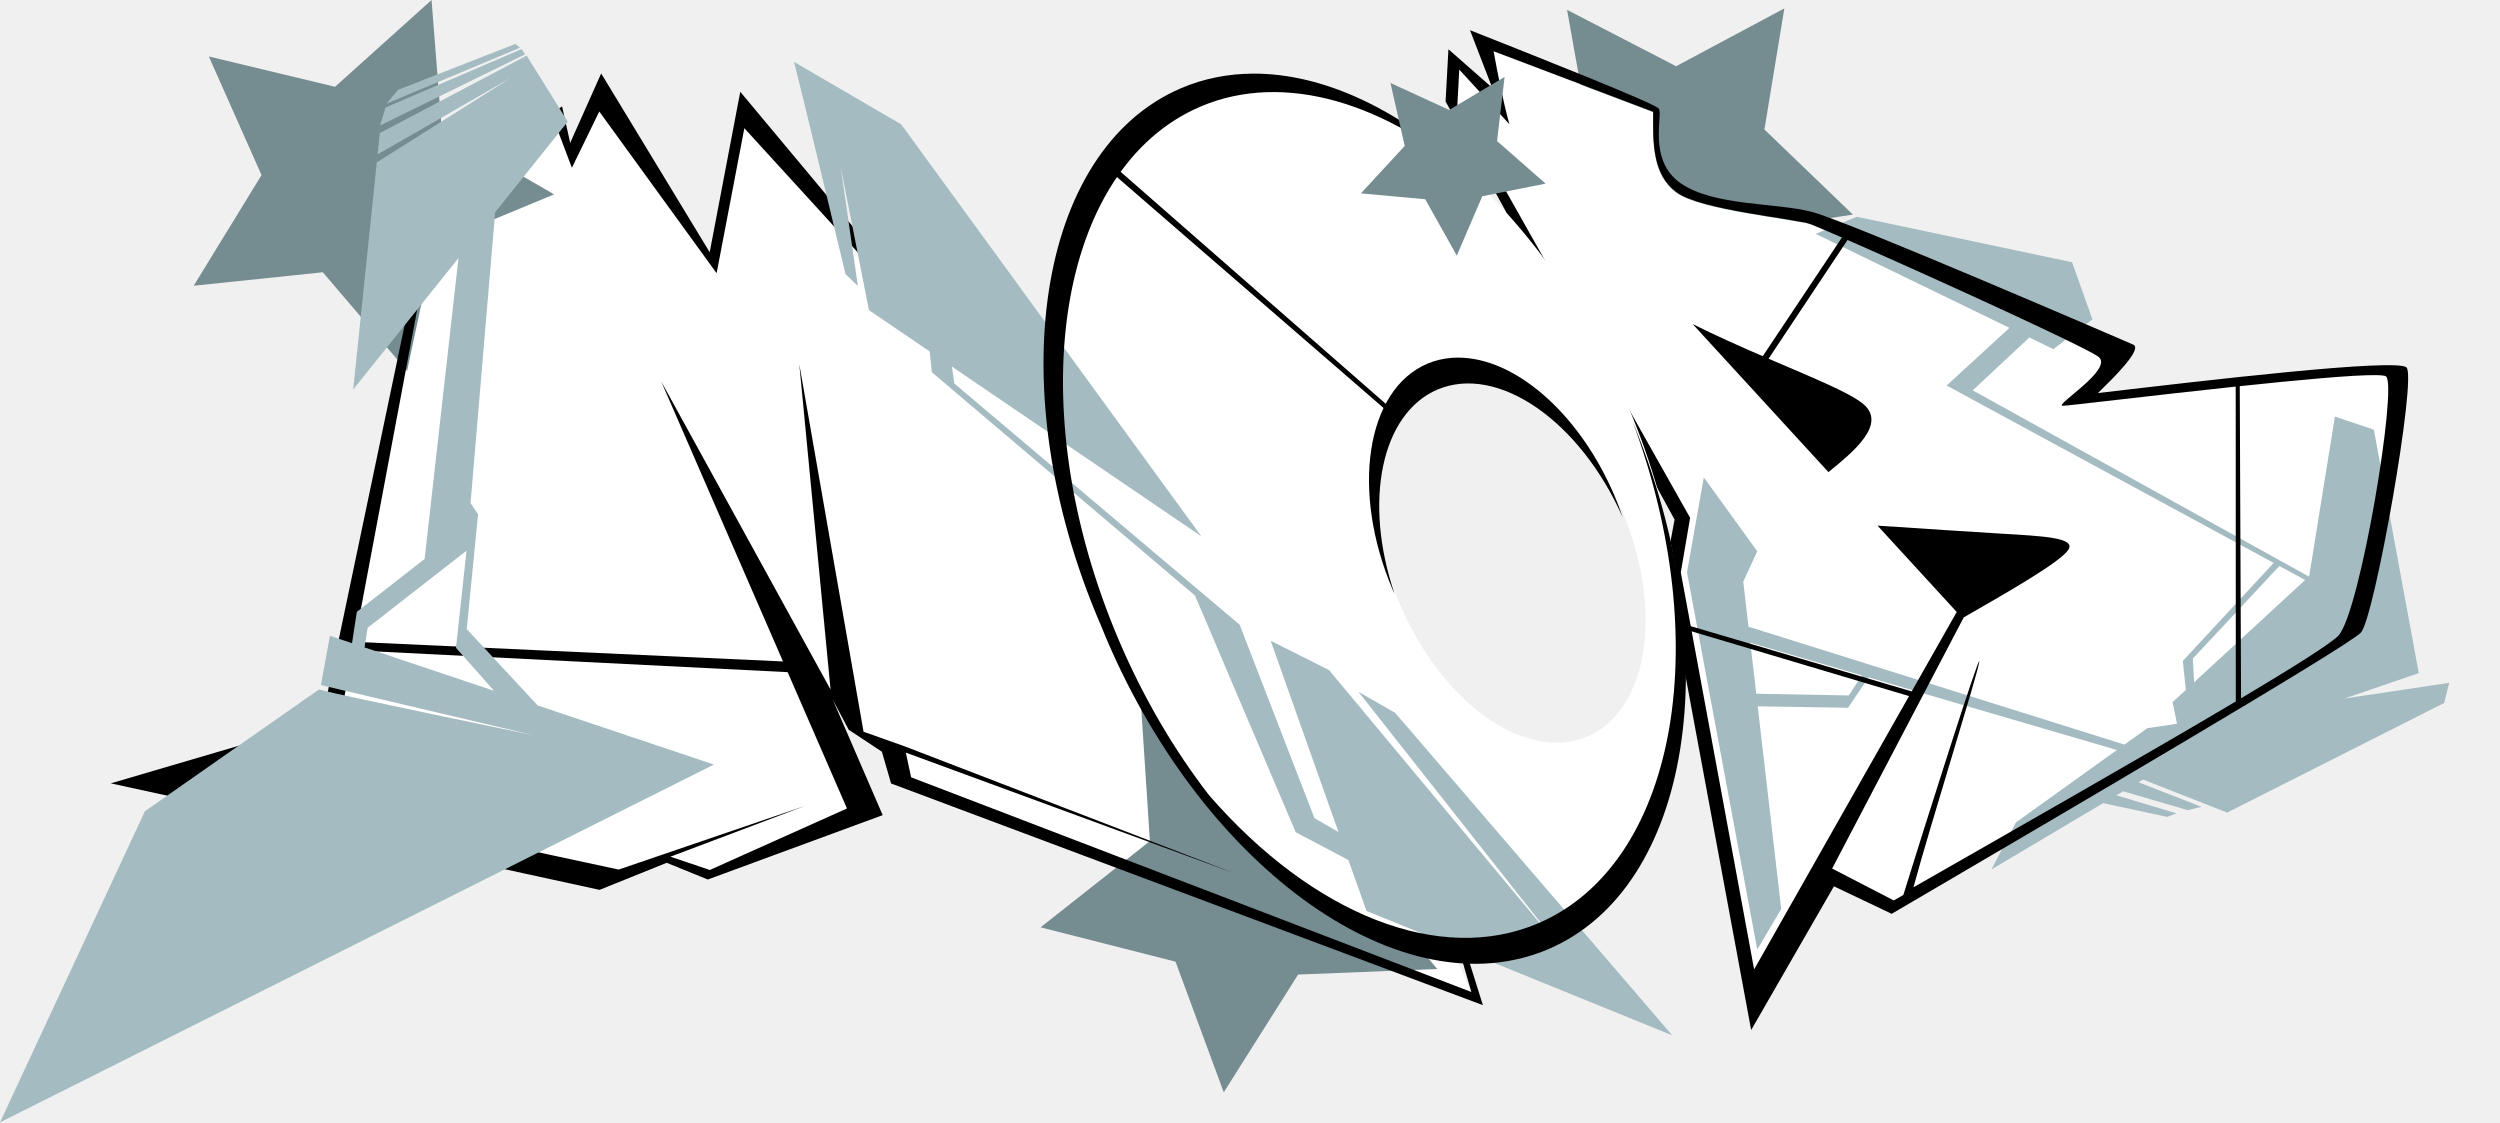
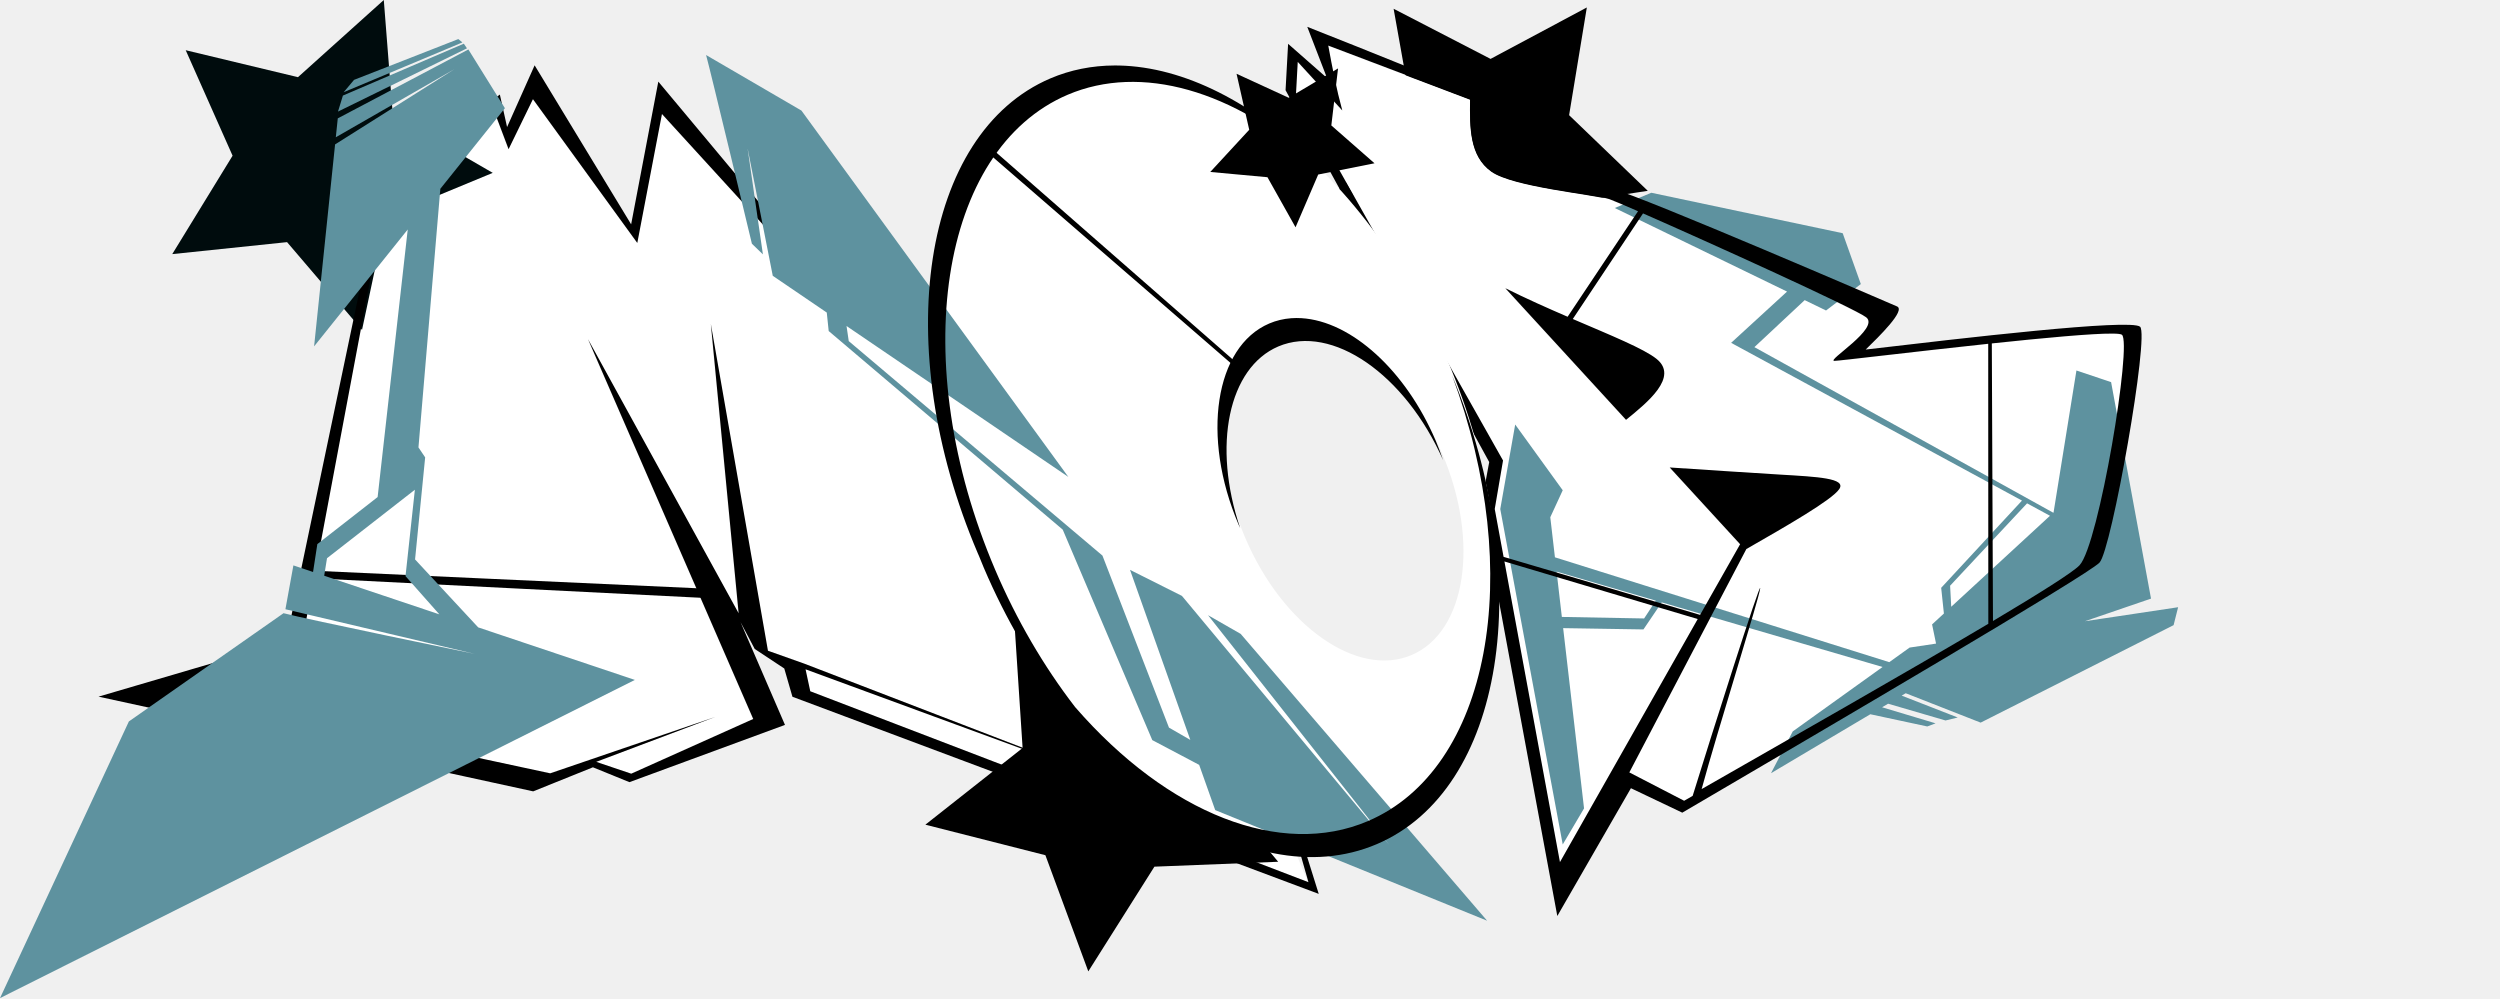
- <svg xmlns="http://www.w3.org/2000/svg" width="1245.245" height="559.028" viewBox="0 0 329.471 147.909" version="1.1" id="svg5">
+ <svg xmlns="http://www.w3.org/2000/svg" width="1400.245" height="559.028" viewBox="0 0 370.482 147.909" version="1.1" id="svg5">
  <defs id="defs2" />
+   <g id="layer1" style="display:none">
+     <rect style="fill:#dae2e4;fill-opacity:1;stroke-width:0.224" id="rect2373" width="397.135" height="149.652" x="0.415" y="-0.673" />
+   </g>
  <g id="letter_b_star" style="display:inline" transform="translate(0,-0.8535987)" type="layer">
-     <path style="display:inline;fill:#758c91;fill-opacity:1;stroke:none;stroke-opacity:1" id="path194095-7" transform="matrix(0.3956494,-0.04427716,0.04427716,0.3956494,46.76534,-36.06569)" d="m 388.113,140.028 33.791,22.563 37.743,-15.045 -11.017,39.109 25.972,31.247 -40.599,1.608 -21.692,34.356 -14.075,-38.116 -39.378,-10.014 31.901,-25.164 z" />
+     <path style="display:inline;fill:#000000;fill-opacity:1;stroke:none;stroke-opacity:1" id="path194095-7" transform="matrix(0.3956494,-0.04427716,0.04427716,0.3956494,46.76534,-36.06569)" d="m 388.113,140.028 33.791,22.563 37.743,-15.045 -11.017,39.109 25.972,31.247 -40.599,1.608 -21.692,34.356 -14.075,-38.116 -39.378,-10.014 31.901,-25.164 z" />
  </g>
  <g id="letter_b" style="display:inline" transform="translate(-58.19385,-25.78187)" type="layer">
    <g id="g26254" transform="translate(3.150499,-1.870462)" style="fill:#ffffff;fill-opacity:1;stroke:none">
      <path id="path16242" style="fill:#ffffff;fill-opacity:1;stroke:none;stroke-width:1px;stroke-linecap:butt;stroke-linejoin:miter;stroke-opacity:1" d="m 743.842,25.717 c 2.309,12.569 4.648,24.621 7.861,36.328 l -24.955,-27.211 -0.955,17.615 115.938,205.664 -4.646,27.158 36.527,197.799 100.922,-178.057 -39.432,-42.994 c 22.744,1.495 47.226,3.121 61.85,3.996 20.774,1.243 37.174,1.985 33.119,8.076 -4.055,6.091 -29.293,20.563 -52.055,33.615 l -65.549,125.113 30.699,15.885 c 1.402,-0.802 3.34,-1.917 4.779,-2.74 10.137,-32.801 38.369,-121.753 37.826,-116.207 -0.522,5.331 -24.293,80.997 -32.811,112.41 77.959,-44.592 201.37,-114.486 211.664,-125.361 10.852,-11.465 29.606,-124.812 23.732,-129.141 -5.874,-4.329 -156.326,14.668 -161.031,14.648 -4.706,-0.019 25.706,-18.284 17.803,-24.416 -7.903,-6.132 -135.109,-63.263 -143.787,-66.156 -8.678,-2.893 -53.866,-6.873 -66.102,-15.615 C 823.005,87.385 823.19,71.467 823.375,55.852 Z m 99.186,135.904 c 35.806,17.875 73.616,30.713 84.66,39.568 12.686,10.172 -5.247,24.53 -17.059,34.145 z" transform="matrix(0.2645833,0,0,0.2645833,55.04335,27.65233)" />
    </g>
  </g>
  <g id="letter_b_over" style="display:inline" transform="translate(0,-0.853599)" type="layer">
-     <path id="path30102" style="fill:#a4bbc1;fill-opacity:1;stroke:none;stroke-width:1px;stroke-linecap:butt;stroke-linejoin:miter;stroke-opacity:1" d="m 924.902,107.961 -20.488,8.537 96.506,46.814 -31.322,28.713 162.912,88.355 -45.258,48.854 1.521,14.396 -6.619,6.098 2.223,10.75 -14.811,2.227 -11.387,8.168 -187.264,-58.723 -2.602,-22.445 6.971,-15.107 -26.623,-36.826 -8.371,47.355 34.994,187.863 11.938,-20.209 -11.705,-100.965 44.969,0.725 10.258,-15.143 123.672,36.176 -50.312,36.094 -12.16,23.393 55.623,-33.016 31.895,6.842 4.65,-1.75 -29.961,-9 3.367,-1.998 32.172,9.395 6.834,-1.666 -31.392,-12.248 2.262,-1.342 41.961,16.465 108.08,-54.604 2.523,-10.037 -52.213,7.848 37.037,-12.674 -22.357,-121.248 -19.418,-6.516 -12.811,79.525 -0.152,0.141 -167.416,-92.752 28.176,-26.32 11.951,5.799 19.494,-14.797 -10.158,-28.488 z m 210.453,173.963 12.834,6.961 -55.311,50.963 -0.627,-11.797 z m -263.508,38.246 55.574,16.256 -6.553,9.969 -46.08,-0.854 z" transform="matrix(0.2645833,0,0,0.2645833,0,0.8535987)" />
+     <path id="path30102" style="fill:#5e929f;fill-opacity:1;stroke:none;stroke-width:1px;stroke-linecap:butt;stroke-linejoin:miter;stroke-opacity:1" d="m 924.902,107.961 -20.488,8.537 96.506,46.814 -31.322,28.713 162.912,88.355 -45.258,48.854 1.521,14.396 -6.619,6.098 2.223,10.75 -14.811,2.227 -11.387,8.168 -187.264,-58.723 -2.602,-22.445 6.971,-15.107 -26.623,-36.826 -8.371,47.355 34.994,187.863 11.938,-20.209 -11.705,-100.965 44.969,0.725 10.258,-15.143 123.672,36.176 -50.312,36.094 -12.16,23.393 55.623,-33.016 31.895,6.842 4.65,-1.75 -29.961,-9 3.367,-1.998 32.172,9.395 6.834,-1.666 -31.392,-12.248 2.262,-1.342 41.961,16.465 108.08,-54.604 2.523,-10.037 -52.213,7.848 37.037,-12.674 -22.357,-121.248 -19.418,-6.516 -12.811,79.525 -0.152,0.141 -167.416,-92.752 28.176,-26.32 11.951,5.799 19.494,-14.797 -10.158,-28.488 z m 210.453,173.963 12.834,6.961 -55.311,50.963 -0.627,-11.797 z m -263.508,38.246 55.574,16.256 -6.553,9.969 -46.08,-0.854 z" transform="matrix(0.2645833,0,0,0.2645833,0,0.8535987)" />
  </g>
  <g id="letter_b_outline" transform="translate(-58.19385,-25.78187)" style="display:inline" type="layer">
    <path id="path26873-2" style="display:inline;fill:#000000;fill-opacity:1;stroke:none;stroke-width:1px;stroke-linecap:butt;stroke-linejoin:miter;stroke-opacity:1" d="m 732.201,15.035 11.059,28.658 -21.799,-19.156 -1.422,25.99 114.066,208.271 -4.506,24.189 42.648,230.068 41.23,-71.584 28.768,13.701 c 79.733,-46.704 226.936,-132.93 233.693,-140.062 6.757,-7.133 28.037,-127.466 22.719,-132.115 -5.318,-4.649 -100.048,6.482 -153.684,12.785 7.519,-7.33 22.556,-21.99 17.551,-24.152 -5.005,-2.162 -141.688,-61.205 -159.76,-66.012 -18.071,-4.806 -48.929,-2.788 -65.631,-14.344 -16.702,-11.556 -8.538,-34.473 -10.939,-37.227 -2.401,-2.754 -61.487,-26.143 -93.994,-39.012 z m 11.754,10.486 79.533,30.135 c -0.185,15.616 -0.37,31.533 11.865,40.275 12.235,8.742 57.424,12.722 66.102,15.615 1.583,0.528 7.974,3.264 16,6.762 l -39.436,59.107 c -11.186,-4.827 -23.102,-10.111 -34.879,-15.99 l 67.602,73.713 c 11.812,-9.615 29.744,-23.973 17.059,-34.145 -7.1,-5.693 -25.302,-13.058 -46.881,-22.322 l 39.334,-59.143 c 37.483,16.412 118.693,53.289 124.988,58.174 7.903,6.132 -22.509,24.397 -17.803,24.416 2.478,0.01 45.251,-5.217 86.16,-9.57 l 0.053,156.836 c -45.517,27.045 -111.902,64.745 -160.578,92.588 8.518,-31.413 32.289,-107.079 32.811,-112.41 0.543,-5.546 -27.69,83.406 -37.826,116.207 -1.439,0.823 -3.377,1.938 -4.779,2.74 L 912.58,432.625 978.129,307.512 c 22.762,-13.052 48,-27.524 52.055,-33.615 4.055,-6.091 -12.345,-6.833 -33.119,-8.076 -14.623,-0.875 -39.106,-2.501 -61.85,-3.996 l 39.432,42.994 -22.432,39.576 -110.064,-32.5 -4.953,-26.818 4.646,-27.158 -115.938,-205.664 0.955,-17.615 24.955,27.211 c -3.213,-11.707 -5.553,-23.759 -7.861,-36.328 z M 1183.246,186.834 c 2.853,0.031 4.674,0.231 5.225,0.637 5.874,4.329 -12.88,117.676 -23.732,129.141 -3.738,3.949 -22.495,15.735 -48.473,31.211 l -0.65,-155.482 c 28.766,-3.044 56.343,-5.627 67.631,-5.506 z M 842.627,314.475 950.896,346.721 873.725,482.875 Z" transform="matrix(0.2645833,0,0,0.2645833,58.19385,25.78187)" />
  </g>
  <g id="letter_m" style="display:inline" transform="translate(-58.19385,-25.78187)" type="layer">
    <path id="path16535" style="fill:#ffffff;fill-opacity:1;stroke:none;stroke-width:0.452px;stroke-linecap:butt;stroke-linejoin:miter;stroke-opacity:1" d="m 137.106,40.462 -3.61,7.412 -2.288,-6.06 -15.969,13.418 -12.613,67.08 -16.068,6.64 53.105,11.417 5.891,-2.012 18.573,-6.345 -17.649,6.657 5.194,1.755 18.078,-8.108 -24.49,-56.293 22.328,40.626 -4.12,-42.872 8.463,48.425 5.41,1.922 43.518,16.755 -43.356,-15.927 0.699,3.255 73.827,28.294 -14.56,-34.8 -5.043,-2.615 -4.646,-14.018 -0.264,-0.141 -39.651,-32.249 -7.456,-3.534 -24.183,-26.482 -3.655,19.109 z" />
  </g>
  <g id="letter_m_star" style="display:inline" transform="translate(-58.19385,-25.78187)" type="layer">
-     <path style="fill:#758c91;fill-opacity:1;stroke:none;stroke-opacity:1" id="path194095-7-3-6" transform="matrix(0.3950514,-0.145542,0.145542,0.3950514,-87.98974,34.39139)" d="m 388.113,140.028 33.791,22.563 37.743,-15.045 -11.017,39.109 25.972,31.247 -40.599,1.608 -21.692,34.356 -14.075,-38.116 -39.378,-10.014 31.901,-25.164 z" />
+     <path style="fill:#000c0d;fill-opacity:1;stroke:none;stroke-opacity:1" id="path194095-7-3-6" transform="matrix(0.3950514,-0.145542,0.145542,0.3950514,-87.98974,34.39139)" d="m 388.113,140.028 33.791,22.563 37.743,-15.045 -11.017,39.109 25.972,31.247 -40.599,1.608 -21.692,34.356 -14.075,-38.116 -39.378,-10.014 31.901,-25.164 z" />
  </g>
  <g id="letter_o_star" style="display:inline" transform="translate(-58.19385,-25.78187)" type="layer">
-     <path style="display:inline;fill:#758c91;fill-opacity:1;stroke:none;stroke-opacity:1" id="path194095" d="m 388.113,140.028 33.791,22.563 37.743,-15.045 -11.017,39.109 25.972,31.247 -40.599,1.608 -21.692,34.356 -14.075,-38.116 -39.378,-10.014 31.901,-25.164 z" transform="matrix(0.4516951,0,0,0.4516951,33.2326,55.06394)" />
+     <path style="display:inline;fill:#000000;fill-opacity:1;stroke:none;stroke-opacity:1" id="path194095" d="m 388.113,140.028 33.791,22.563 37.743,-15.045 -11.017,39.109 25.972,31.247 -40.599,1.608 -21.692,34.356 -14.075,-38.116 -39.378,-10.014 31.901,-25.164 z" transform="matrix(0.4516951,0,0,0.4516951,33.2326,55.06394)" />
  </g>
  <g id="letter_o" style="display:inline" transform="translate(-58.19385,-25.78187)" type="layer">
    <path id="path39162" style="fill:#ffffff;fill-opacity:1;stroke:none;stroke-width:0.379;stroke-opacity:1" d="M 214.424,38.148 A 60.519,37.512 66.904 0 1 272.669,79.102 60.519,37.512 66.904 0 1 261.904,149.485 60.519,37.512 66.904 0 1 203.659,108.531 60.519,37.512 66.904 0 1 214.424,38.148 Z m 32.875,37.588 a 25.61,15.874 66.904 0 0 -4.555,29.783 25.61,15.874 66.904 0 0 24.647,17.331 25.61,15.874 66.904 0 0 4.556,-29.784 25.61,15.874 66.904 0 0 -24.647,-17.33 z" />
  </g>
  <g id="letter_m_outline" style="display:inline" type="layer">
    <path id="path200381-0" style="font-variation-settings:normal;display:inline;vector-effect:none;fill:#000000;fill-opacity:1;stroke:none;stroke-width:1px;stroke-linecap:butt;stroke-linejoin:miter;stroke-miterlimit:4;stroke-dasharray:none;stroke-dashoffset:0;stroke-opacity:1;-inkscape-stroke:none;stop-color:#000000" d="M 299.445,36.584 284.012,71.172 279.969,52.969 214.83,98.537 160.18,359.334 55.178,390.188 l 243.463,53.053 33.453,-13.48 20.449,8.322 87.121,-32.066 -24.902,-57.582 7.963,15.045 16.543,10.943 4.574,15.826 294.777,110.412 -36.549,-116.674 c 0,0 20.895,76.239 30.791,110.125 l -279.029,-106.939 -2.641,-12.303 163.863,60.195 -164.479,-63.326 -20.445,-7.266 -31.986,-183.023 15.57,162.037 -84.389,-153.549 92.562,212.76 -68.324,30.646 -19.633,-6.633 66.703,-25.16 -70.197,23.98 -22.268,7.605 -200.713,-43.15 60.73,-25.094 47.67,-253.531 60.355,-50.713 8.65,22.904 13.643,-28.016 58.449,80.537 13.814,-72.223 91.4,100.092 34.654,11.096 25.559,23.463 -0.678,-7.83 L 500.027,172.012 464.883,160.875 368.725,45.717 353.498,125.652 Z" transform="scale(0.2645833)" />
    <path style="fill:#000000;fill-opacity:1;stroke:none;stroke-width:0.265px;stroke-linecap:butt;stroke-linejoin:miter;stroke-opacity:1" d="m 46.183,85.684 57.816,2.909 -0.121,-1.391 -58.813,-2.691 z" id="path43371" />
  </g>
  <g id="letter_m_over" style="display:inline" transform="translate(-58.19385,-25.78187)" type="layer">
-     <path id="path12634" style="fill:#a4bbc1;fill-opacity:1;stroke:none;stroke-width:0.452px;stroke-linecap:butt;stroke-linejoin:miter;stroke-opacity:1" d="m 126.116,31.571 -15.454,6.045 -1.534,1.827 17.593,-7.374 z m 0.813,0.681 -17.92,7.693 -0.726,2.371 19.113,-9.373 z m 0.673,0.858 -19.352,10.212 -0.291,2.799 17.587,-10.096 -17.696,11.157 -3.109,29.929 13.876,-17.321 -4.461,39.651 -8.936,6.974 -0.634,4.131 -2.914,-0.977 -1.181,6.498 28.057,6.618 c 0,0 -25.147,-5.179 -28.335,-6.032 l -22.92,16.04 -19.097,41 94.078,-47.153 -23.216,-7.786 -9.355,-10.067 1.497,-15.125 -0.993,-1.477 3.242,-38.327 9.567,-11.943 z m 35.228,0.826 c 0.518,1.801 6.79,27.965 6.79,27.965 l 1.631,1.577 -2.277,-15.762 3.738,18.939 8.003,5.446 0.285,2.738 34.683,29.432 13.272,31.19 6.947,3.669 2.378,6.704 40.294,16.392 -36.521,-42.507 -4.84,-2.772 26.841,34.016 -30.708,-36.874 -7.692,-3.859 8.937,25.201 -3.164,-1.822 -9.858,-25.493 -37.597,-31.785 -0.328,-2.237 32.871,22.365 -39.554,-54.291 z m -43.155,64.421 -1.388,12.802 5.014,5.664 -17.063,-5.723 0.416,-2.594 z" />
+     <path id="path12634" style="fill:#5e929f;fill-opacity:1;stroke:none;stroke-width:0.452px;stroke-linecap:butt;stroke-linejoin:miter;stroke-opacity:1" d="m 126.116,31.571 -15.454,6.045 -1.534,1.827 17.593,-7.374 z m 0.813,0.681 -17.92,7.693 -0.726,2.371 19.113,-9.373 z m 0.673,0.858 -19.352,10.212 -0.291,2.799 17.587,-10.096 -17.696,11.157 -3.109,29.929 13.876,-17.321 -4.461,39.651 -8.936,6.974 -0.634,4.131 -2.914,-0.977 -1.181,6.498 28.057,6.618 c 0,0 -25.147,-5.179 -28.335,-6.032 l -22.92,16.04 -19.097,41 94.078,-47.153 -23.216,-7.786 -9.355,-10.067 1.497,-15.125 -0.993,-1.477 3.242,-38.327 9.567,-11.943 z m 35.228,0.826 c 0.518,1.801 6.79,27.965 6.79,27.965 l 1.631,1.577 -2.277,-15.762 3.738,18.939 8.003,5.446 0.285,2.738 34.683,29.432 13.272,31.19 6.947,3.669 2.378,6.704 40.294,16.392 -36.521,-42.507 -4.84,-2.772 26.841,34.016 -30.708,-36.874 -7.692,-3.859 8.937,25.201 -3.164,-1.822 -9.858,-25.493 -37.597,-31.785 -0.328,-2.237 32.871,22.365 -39.554,-54.291 z m -43.155,64.421 -1.388,12.802 5.014,5.664 -17.063,-5.723 0.416,-2.594 z" />
  </g>
  <g id="letter_o_oultine" style="display:inline" transform="translate(-58.19385,-25.78187)" type="layer">
    <path id="path39162-0" style="display:inline;fill:#000000;fill-opacity:1;stroke:none;stroke-width:1.431;stroke-opacity:1" d="m 624.318,36.672 c -12.723,0.043 -24.808,2.47 -35.959,7.225 -72.024,30.716 -90.239,149.815 -40.686,266.016 0.21,0.492 0.435,0.974 0.646,1.465 a 228.735,141.776 66.904 0 0 2.713,6.627 228.735,141.776 66.904 0 0 220.139,154.783 228.735,141.776 66.904 0 0 42.092,-262.654 228.735,141.776 66.904 0 1 -47.15,249.787 228.735,141.776 66.904 0 1 -163.92,-63.865 C 584.6,373.259 569.334,347.114 557.369,319.062 507.815,202.86 526.033,83.761 598.059,53.047 639.002,35.644 690.773,50.247 737.883,92.486 702.494,57.335 663.061,37.517 626.871,36.695 c -0.854,-0.018 -1.705,-0.026 -2.553,-0.023 z M 728.93,178.203 a 96.792,59.994 66.904 0 0 -5.713,0.031 96.792,59.994 66.904 0 0 -12.301,2.951 96.792,59.994 66.904 0 0 -17.219,112.564 96.792,59.994 66.904 0 0 0.953,2.053 96.792,59.994 66.904 0 1 21.32,-101.75 96.792,59.994 66.904 0 1 92.324,63.709 96.792,59.994 66.904 0 0 -4.225,-11.08 96.792,59.994 66.904 0 0 -75.141,-68.479 z" transform="matrix(0.2645833,0,0,0.2645833,58.19385,25.78187)" />
    <path style="fill:#000000;fill-opacity:1;stroke:none;stroke-width:0.265px;stroke-linecap:butt;stroke-linejoin:miter;stroke-opacity:1" d="m 205.447,48.047 35.844,31.367 -0.175,0.642 -36.271,-31.412 z" id="path39445" />
  </g>
-   <g id="letter_m_star_top" type="layer">
-     <path style="display:inline;fill:#758c91;fill-opacity:1;stroke:none;stroke-opacity:1" id="path194095-7-3" transform="matrix(0.206823,-0.03284508,0.03284508,0.206823,98.37613,-5.280646)" d="m 388.113,140.028 33.791,22.563 37.743,-15.045 -11.017,39.109 25.972,31.247 -40.599,1.608 -21.692,34.356 -14.075,-38.116 -39.378,-10.014 31.901,-25.164 z" />
+   <g id="letter_m_star_top" type="layer" style="display:inline">
+     <path style="display:inline;fill:#000000;fill-opacity:1;stroke:none;stroke-opacity:1" id="path194095-7-3" transform="matrix(0.206823,-0.03284508,0.03284508,0.206823,98.37613,-5.280646)" d="m 388.113,140.028 33.791,22.563 37.743,-15.045 -11.017,39.109 25.972,31.247 -40.599,1.608 -21.692,34.356 -14.075,-38.116 -39.378,-10.014 31.901,-25.164 z" />
  </g>
</svg>
